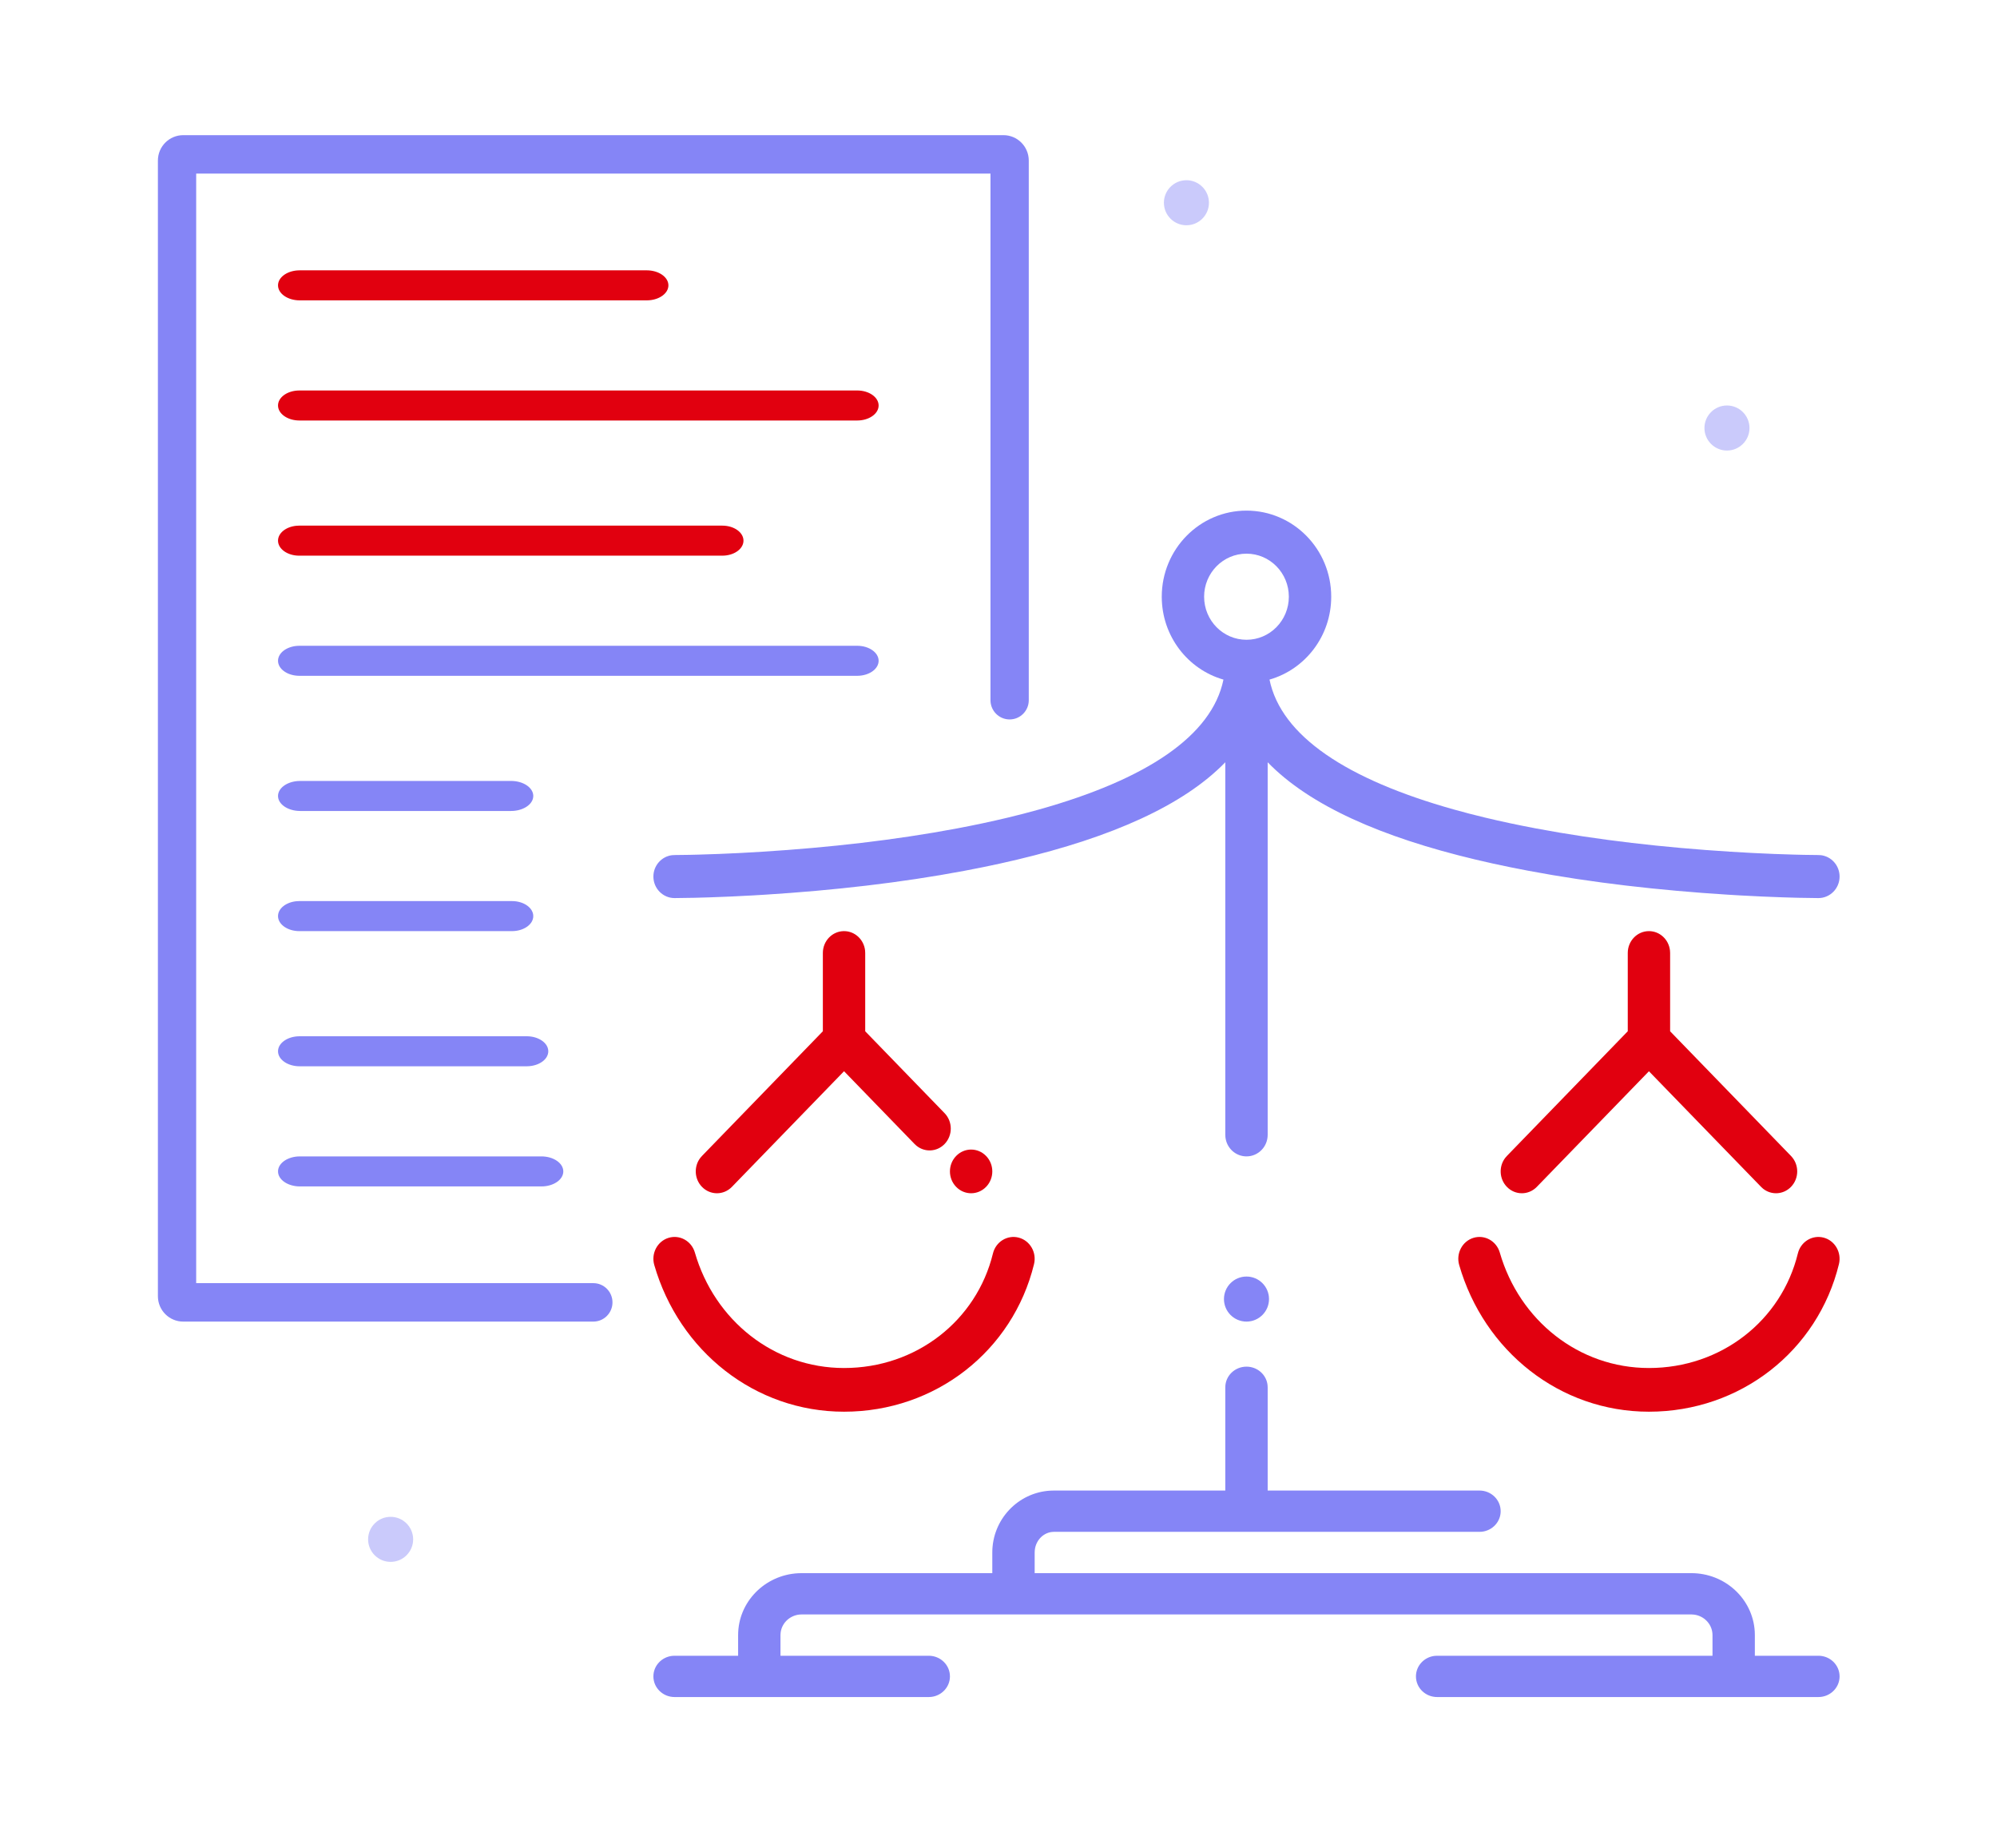
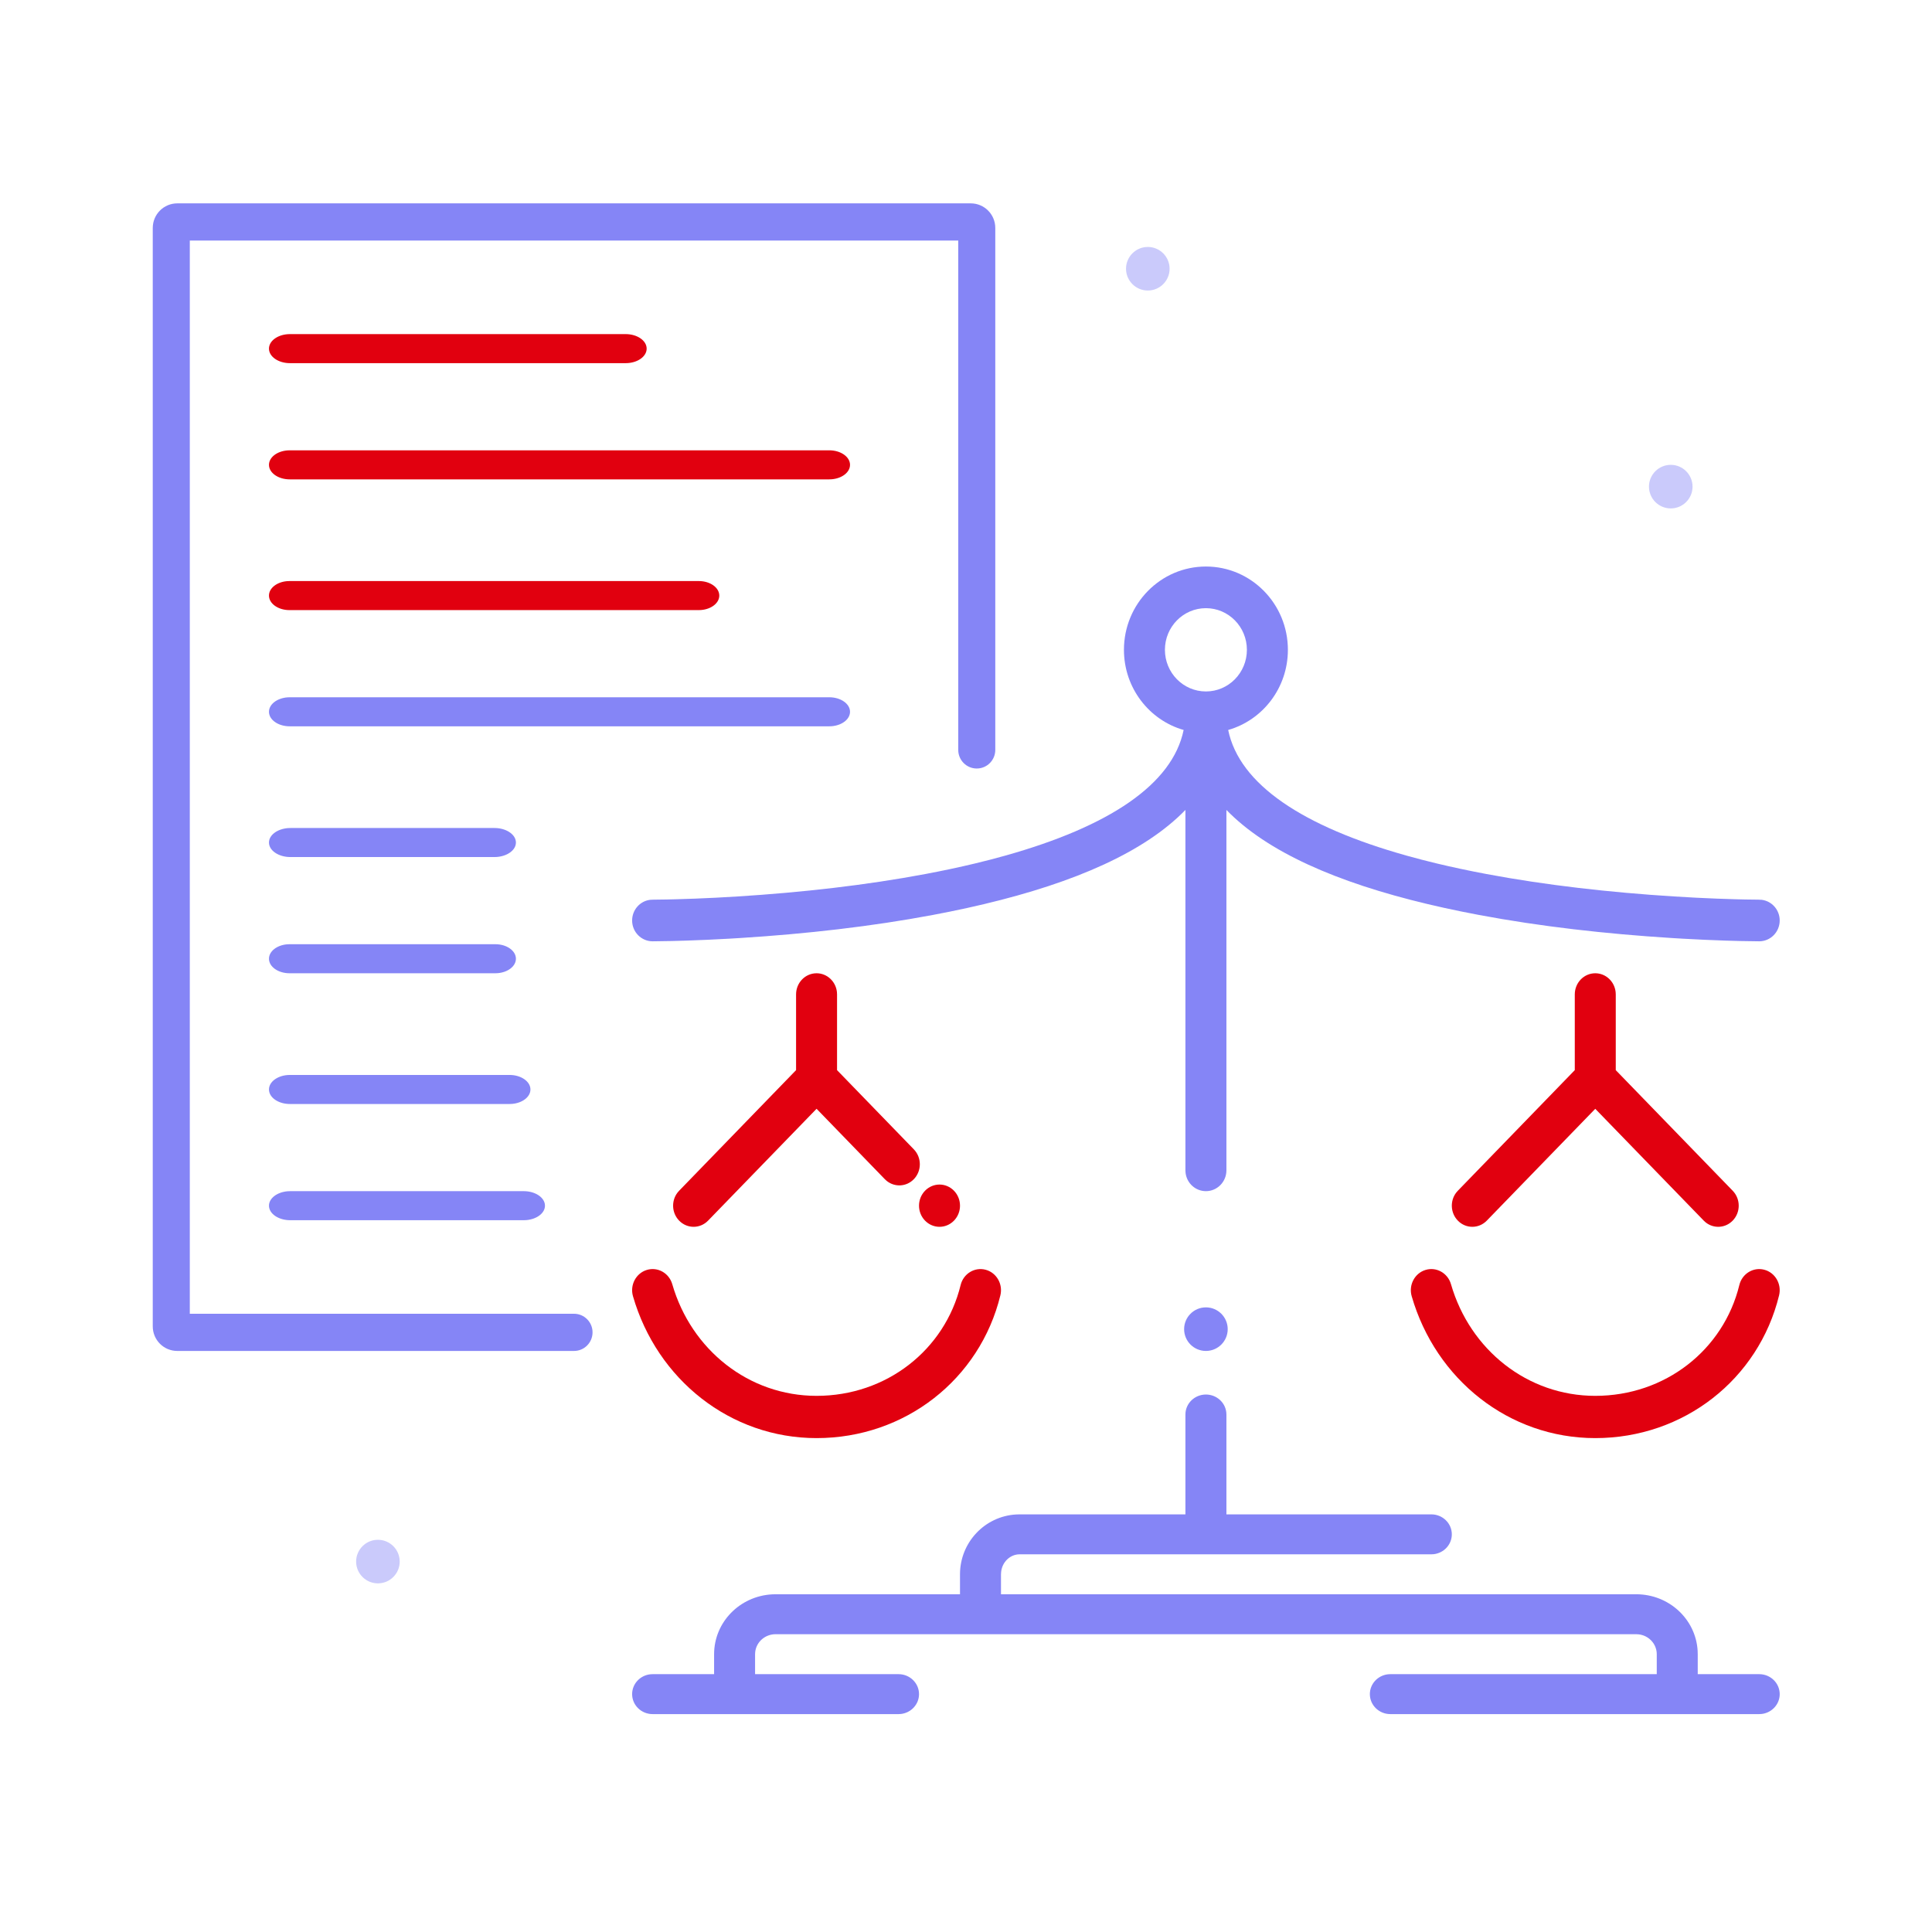
- <svg xmlns="http://www.w3.org/2000/svg" width="133" height="123" viewBox="0 0 133 123" fill="none">
+ <svg xmlns="http://www.w3.org/2000/svg" width="134" height="134" viewBox="0 0 133 123" fill="none">
  <path d="M43.071 18C43.869 18 44.516 18.448 44.516 19C44.516 19.513 43.958 19.936 43.24 19.993L43.071 20H19.96C19.163 20 18.516 19.552 18.516 19C18.516 18.487 19.073 18.064 19.792 18.007L19.96 18H43.071Z" fill="#E1000F" />
  <path d="M57.087 26C57.876 26 58.516 26.448 58.516 27C58.516 27.513 57.964 27.936 57.254 27.993L57.087 28H19.944C19.155 28 18.516 27.552 18.516 27C18.516 26.487 19.067 26.064 19.778 26.007L19.944 26H57.087Z" fill="#E1000F" />
  <path d="M49.516 36C49.516 35.448 48.885 35 48.107 35H19.925L19.761 35.007C19.06 35.065 18.516 35.487 18.516 36C18.516 36.552 19.147 37 19.925 37H48.107L48.271 36.993C48.972 36.935 49.516 36.513 49.516 36Z" fill="#E1000F" />
  <path d="M57.087 43C57.876 43 58.516 43.448 58.516 44C58.516 44.513 57.964 44.935 57.254 44.993L57.087 45H19.944C19.155 45 18.516 44.552 18.516 44C18.516 43.487 19.067 43.065 19.778 43.007L19.944 43H57.087Z" fill="#8585F6" />
  <path d="M35.516 61C35.516 60.448 34.882 60 34.099 60H19.933L19.767 60.007C19.063 60.065 18.516 60.487 18.516 61C18.516 61.552 19.15 62 19.933 62H34.099L34.264 61.993C34.969 61.935 35.516 61.513 35.516 61Z" fill="#8585F6" />
  <path d="M35.516 53C35.516 52.448 34.854 52 34.038 52H19.994L19.822 52.007C19.087 52.065 18.516 52.487 18.516 53C18.516 53.552 19.178 54 19.994 54H34.038L34.21 53.993C34.945 53.935 35.516 53.513 35.516 53Z" fill="#8585F6" />
  <path d="M36.054 77C36.861 77 37.516 77.448 37.516 78C37.516 78.513 36.952 78.936 36.225 78.993L36.054 79H19.977C19.17 79 18.516 78.552 18.516 78C18.516 77.487 19.08 77.064 19.807 77.007L19.977 77H36.054Z" fill="#8585F6" />
  <path d="M36.516 70C36.516 69.448 35.871 69 35.076 69H19.956L19.788 69.007C19.072 69.064 18.516 69.487 18.516 70C18.516 70.552 19.161 71 19.956 71H35.076L35.244 70.993C35.96 70.936 36.516 70.513 36.516 70Z" fill="#8585F6" />
  <path fill-rule="evenodd" clip-rule="evenodd" d="M13.066 11.56V85.44H39.516C40.22 85.44 40.791 86.013 40.791 86.72C40.791 87.427 40.22 88 39.516 88H12.201C11.271 88 10.516 87.242 10.516 86.308V10.693C10.516 9.758 11.271 9 12.201 9H66.83C67.761 9 68.516 9.758 68.516 10.693V46.624C68.516 47.331 67.945 47.905 67.241 47.905C66.537 47.905 65.966 47.331 65.966 46.624V11.56H13.066Z" fill="#8585F6" />
  <path fill-rule="evenodd" clip-rule="evenodd" d="M26.016 104C25.189 104 24.516 103.327 24.516 102.5C24.516 101.673 25.189 101 26.016 101C26.843 101 27.516 101.673 27.516 102.5C27.516 103.327 26.843 104 26.016 104Z" fill="#CACAFB" />
  <path fill-rule="evenodd" clip-rule="evenodd" d="M115.016 30C114.189 30 113.516 29.327 113.516 28.5C113.516 27.673 114.189 27 115.016 27C115.843 27 116.516 27.673 116.516 28.5C116.516 29.327 115.843 30 115.016 30Z" fill="#CACAFB" />
  <path fill-rule="evenodd" clip-rule="evenodd" d="M79.016 15C78.189 15 77.516 14.327 77.516 13.5C77.516 12.673 78.189 12 79.016 12C79.843 12 80.516 12.673 80.516 13.5C80.516 14.327 79.843 15 79.016 15Z" fill="#CACAFB" />
  <path fill-rule="evenodd" clip-rule="evenodd" d="M66.13 83.463C66.321 82.684 67.087 82.212 67.843 82.408C68.598 82.604 69.056 83.395 68.866 84.174C67.455 89.948 62.307 94 56.213 94C50.276 94 45.231 89.966 43.575 84.234C43.352 83.464 43.778 82.653 44.524 82.424C45.271 82.195 46.056 82.633 46.279 83.403C47.585 87.924 51.546 91.091 56.213 91.091C61.026 91.091 65.038 87.933 66.13 83.463ZM119.737 83.463C119.927 82.684 120.694 82.212 121.45 82.408C122.205 82.604 122.663 83.395 122.473 84.174C121.062 89.948 115.914 94 109.819 94C103.882 94 98.838 89.966 97.182 84.234C96.959 83.464 97.384 82.653 98.131 82.424C98.877 82.195 99.663 82.633 99.886 83.403C101.192 87.924 105.152 91.091 109.819 91.091C114.633 91.091 118.644 87.933 119.737 83.463ZM109.819 62C110.543 62 111.139 62.562 111.22 63.285L111.23 63.455V68.669L119.281 76.972C119.832 77.54 119.832 78.46 119.281 79.028C118.772 79.553 117.972 79.593 117.419 79.15L117.286 79.028L109.819 71.331L102.353 79.028C101.802 79.597 100.908 79.597 100.358 79.028C99.849 78.504 99.81 77.679 100.24 77.109L100.358 76.972L108.409 68.668V63.455C108.409 62.651 109.04 62 109.819 62ZM56.213 62C56.936 62 57.532 62.562 57.614 63.285L57.623 63.455V68.669L62.908 74.12C63.459 74.688 63.459 75.609 62.908 76.177C62.4 76.701 61.6 76.741 61.046 76.298L60.913 76.177L56.213 71.329L48.746 79.028C48.195 79.597 47.302 79.597 46.751 79.028C46.242 78.504 46.203 77.679 46.633 77.109L46.751 76.972L54.802 68.668V63.455C54.802 62.651 55.434 62 56.213 62ZM65.674 76.972C66.225 77.54 66.225 78.46 65.674 79.028C65.123 79.597 64.23 79.597 63.679 79.028C63.128 78.46 63.128 77.54 63.679 76.972C64.23 76.403 65.123 76.403 65.674 76.972Z" fill="#E1000F" />
  <path fill-rule="evenodd" clip-rule="evenodd" d="M83.016 34C79.9 34 77.373 36.567 77.373 39.733C77.373 42.36 79.111 44.574 81.482 45.252C80.712 49.003 76.345 51.898 69.204 53.901L68.178 54.178L67.115 54.443C66.034 54.702 64.9 54.943 63.714 55.166C59.611 55.938 55.202 56.435 50.791 56.712C50.276 56.744 49.773 56.773 49.284 56.798L47.86 56.862C47.4 56.88 46.955 56.894 46.526 56.906L45.891 56.921L44.991 56.933L44.762 56.943C44.06 57.026 43.516 57.632 43.516 58.367C43.516 59.158 44.147 59.8 44.927 59.8L46.263 59.78L47.272 59.751L48.685 59.696L50.185 59.62L50.965 59.573C55.481 59.29 60 58.78 64.228 57.984C65.037 57.832 65.826 57.672 66.594 57.503L67.729 57.243C74.034 55.745 78.809 53.636 81.605 50.757V75.567L81.615 75.734C81.696 76.447 82.293 77 83.016 77C83.795 77 84.427 76.358 84.427 75.567V50.757C87.223 53.636 91.998 55.745 98.302 57.243L99.438 57.503C100.206 57.672 100.995 57.832 101.804 57.984C106.032 58.78 110.55 59.29 115.067 59.573L115.847 59.62L117.347 59.696L118.76 59.751L119.768 59.78L121.105 59.8C121.884 59.8 122.516 59.158 122.516 58.367C122.516 57.632 121.971 57.026 121.27 56.943L121.041 56.933L120.14 56.921L119.506 56.906C119.077 56.894 118.632 56.88 118.172 56.862L116.747 56.798C116.258 56.773 115.756 56.744 115.241 56.712C110.83 56.435 106.421 55.938 102.317 55.166C101.132 54.943 99.997 54.702 98.917 54.443L97.854 54.178L96.828 53.901C89.687 51.898 85.32 49.003 84.549 45.252C86.921 44.574 88.659 42.36 88.659 39.733C88.659 36.567 86.132 34 83.016 34ZM85.837 39.733C85.837 38.15 84.574 36.867 83.016 36.867C81.458 36.867 80.194 38.15 80.194 39.733C80.194 41.317 81.458 42.6 83.016 42.6C84.574 42.6 85.837 41.317 85.837 39.733Z" fill="#8585F6" />
  <path d="M83.016 91C83.739 91 84.336 91.531 84.417 92.215L84.427 92.375V99.25H98.534C99.313 99.25 99.944 99.866 99.944 100.625C99.944 101.33 99.4 101.911 98.698 101.991L98.534 102H70.191C69.547 102 68.993 102.519 68.918 103.212L68.909 103.375V104.75H112.641C114.895 104.75 116.737 106.467 116.866 108.633L116.873 108.875V110.25H121.105C121.884 110.25 122.516 110.866 122.516 111.625C122.516 112.33 121.971 112.911 121.27 112.991L121.105 113H95.712C94.933 113 94.302 112.384 94.302 111.625C94.302 110.92 94.846 110.339 95.548 110.259L95.712 110.25H114.052V108.875C114.052 108.17 113.507 107.589 112.805 107.509L112.641 107.5H53.391C52.667 107.5 52.071 108.031 51.99 108.715L51.98 108.875V110.25H61.855C62.634 110.25 63.266 110.866 63.266 111.625C63.266 112.33 62.721 112.911 62.02 112.991L61.855 113H44.927C44.147 113 43.516 112.384 43.516 111.625C43.516 110.92 44.06 110.339 44.762 110.259L44.927 110.25H49.159V108.875C49.159 106.678 50.921 104.882 53.142 104.757L53.391 104.75H66.087V103.375C66.087 101.192 67.782 99.383 69.949 99.257L70.191 99.25H81.605V92.375C81.605 91.616 82.237 91 83.016 91Z" fill="#8585F6" />
  <path d="M83.016 88C83.844 88 84.516 87.328 84.516 86.5C84.516 85.672 83.844 85 83.016 85C82.187 85 81.516 85.672 81.516 86.5C81.516 87.328 82.187 88 83.016 88Z" fill="#8585F6" />
</svg>
